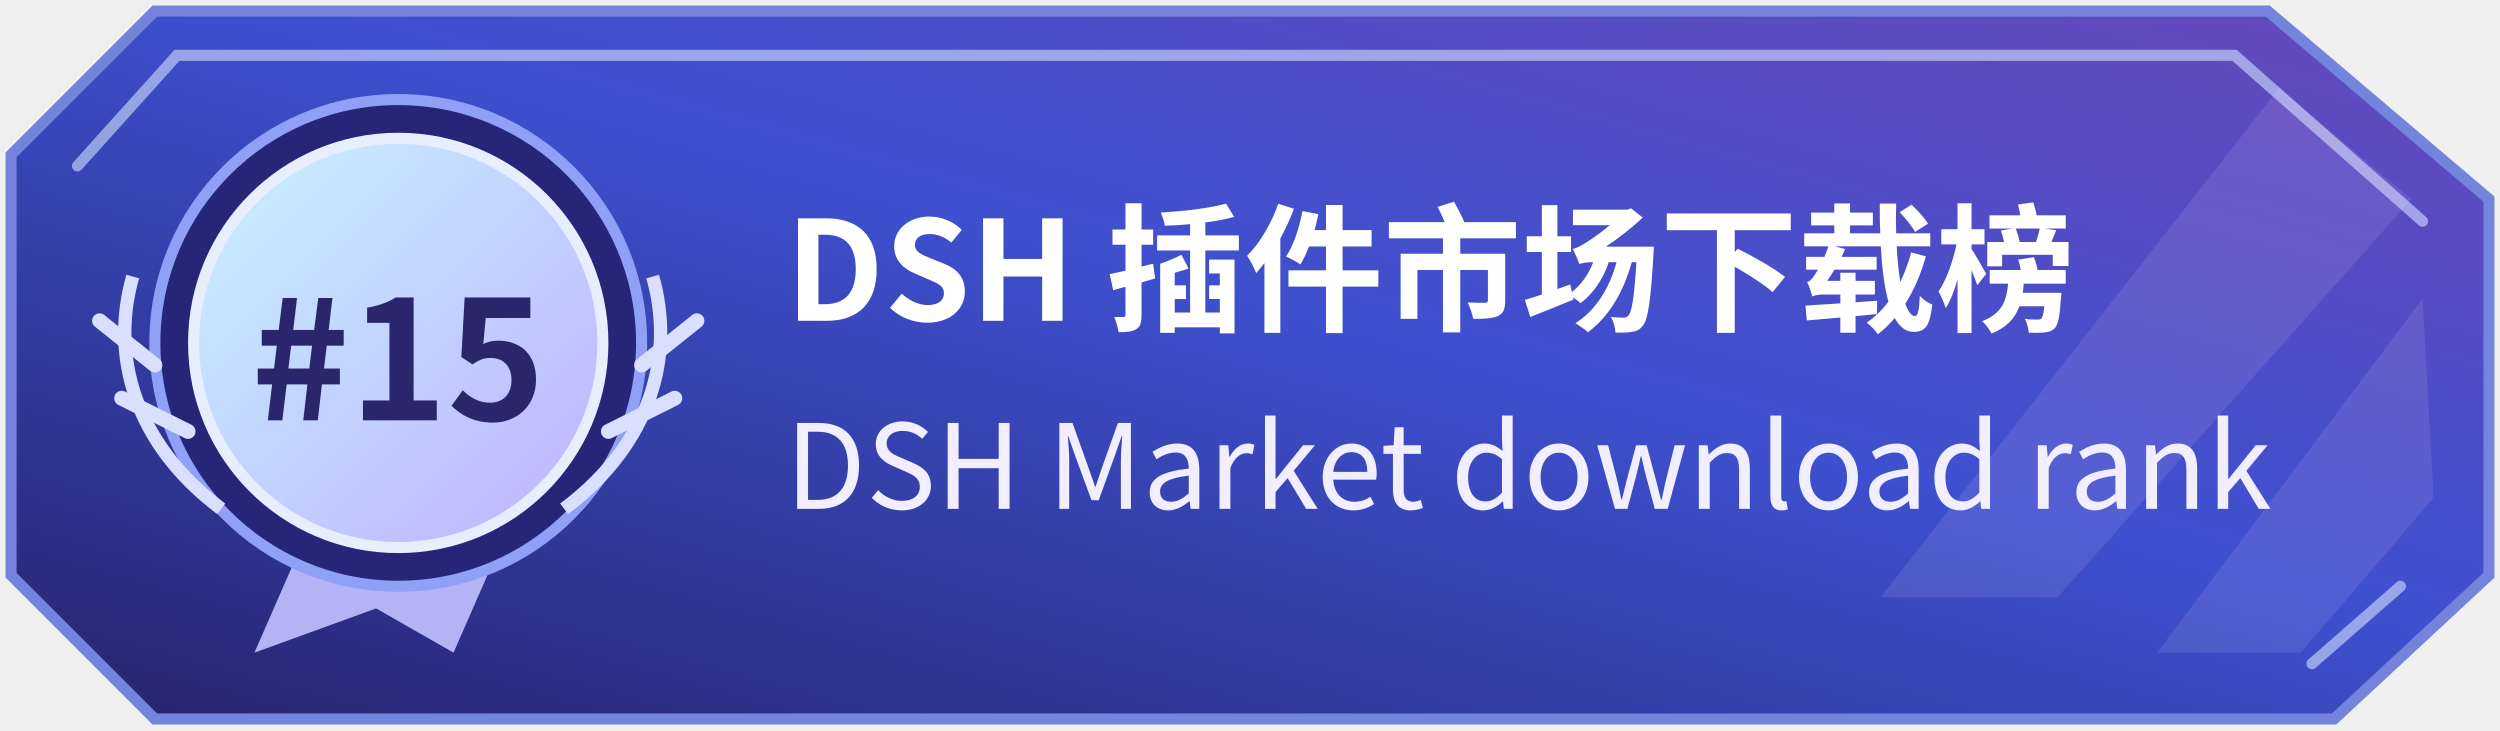
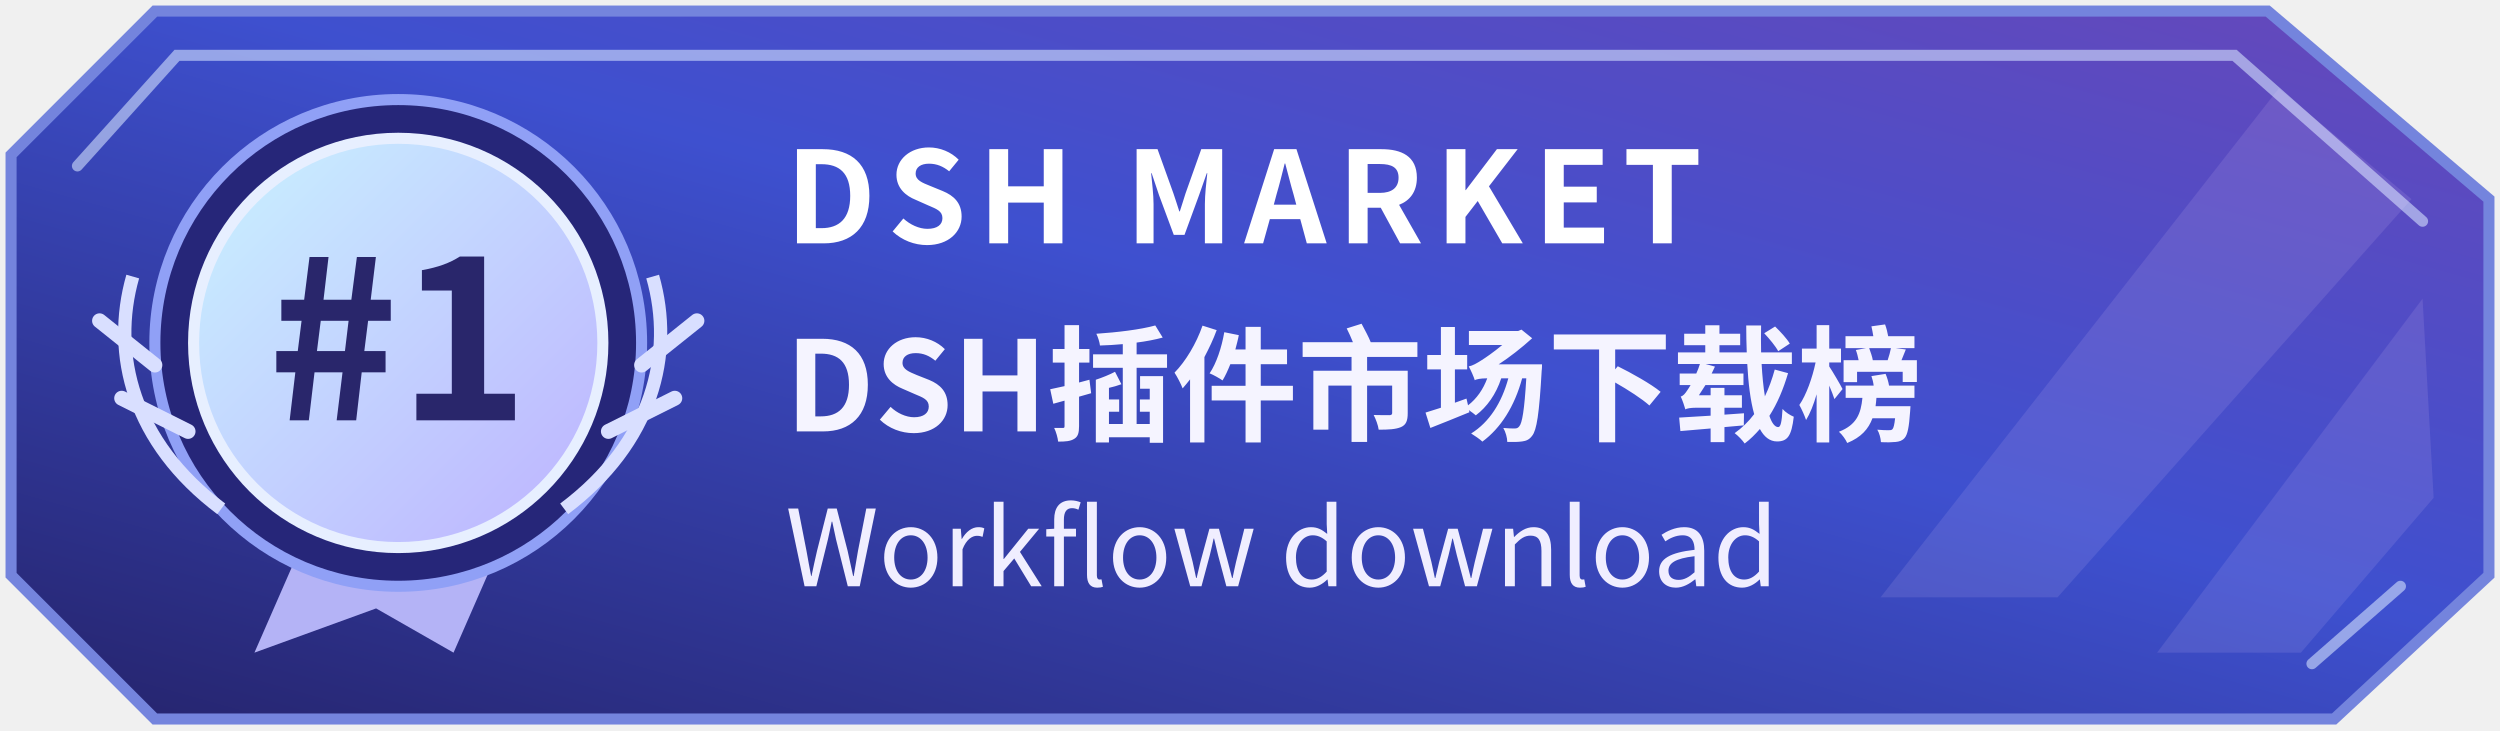
<svg xmlns="http://www.w3.org/2000/svg" width="226" height="66" viewBox="0 0 226 66" role="img" aria-labelledby="title description">
  <defs>
    <linearGradient id="blue" x1="0" y1="1" x2="1" y2="0">
      <stop stop-color="#25236b" />
      <stop offset=".55" stop-color="#3e50cf" />
      <stop offset="1" stop-color="#6748ba" />
    </linearGradient>
    <linearGradient id="medal" x1="0" y1="0" x2="1" y2="1">
      <stop stop-color="#c9f3ff" />
      <stop offset="1" stop-color="#bdb1ff" />
    </linearGradient>
  </defs>
  <path d="M1 14 14 1h191l20 17v34l-14 13H14L1 52Z" fill="url(#blue)" stroke="#7484dd" />
  <path d="M7 15 16 5h186l17 15M217 53l-8 7" fill="none" stroke="#d7e5ff" stroke-opacity=".58" stroke-linecap="round" />
  <path d="m206 8-36 46h16l32-36Zm13 19-24 32h13l12-14Z" fill="#f2daff" opacity=".11" />
  <path d="m30 43-7 16 11-4 7 4 7-16" fill="#b4b3f6" />
  <circle cx="36" cy="31" r="22" fill="#262679" stroke="#90a0f6" />
  <circle cx="36" cy="31" r="18.5" fill="url(#medal)" stroke="#e7efff" />
  <path d="M12 25c-2 7 0 15 8 21m39-21c2 7 0 15-8 21" fill="none" stroke="#d9dfff" stroke-width="1.2" />
  <path d="M14 33 9 29m8 10-6-3m47-3 5-4m-8 10 6-3" fill="none" stroke="#d9dfff" stroke-linecap="round" stroke-width="1.35" />
  <g font-family="system-ui,-apple-system,BlinkMacSystemFont,Segoe UI,Microsoft YaHei,Noto Sans CJK SC,sans-serif">
-     <text x="36" y="38" text-anchor="middle" fill="#29266b" font-size="15" font-weight="800">#15</text>
-     <text x="71" y="29" fill="#fff" font-size="12.5" font-weight="740">DSH 插件市场下载榜</text>
-     <text x="71" y="46" fill="#f0eeff" font-size="10.6">DSH Market download rank</text>
+     <text x="36" y="38" text-anchor="middle" fill="#29266b" font-size="20" font-weight="800">#1</text>
+     <text x="71" y="22" fill="#fff" font-size="11.5" font-weight="780" letter-spacing="1">DSH MARKET</text>
+     <text x="71" y="39" fill="#f5f4ff" font-size="11.3" font-weight="680">DSH插件市场下载榜</text>
+     <text x="71" y="53" fill="#f0eeff" font-size="9.6">Workflow download</text>
  </g>
</svg>
